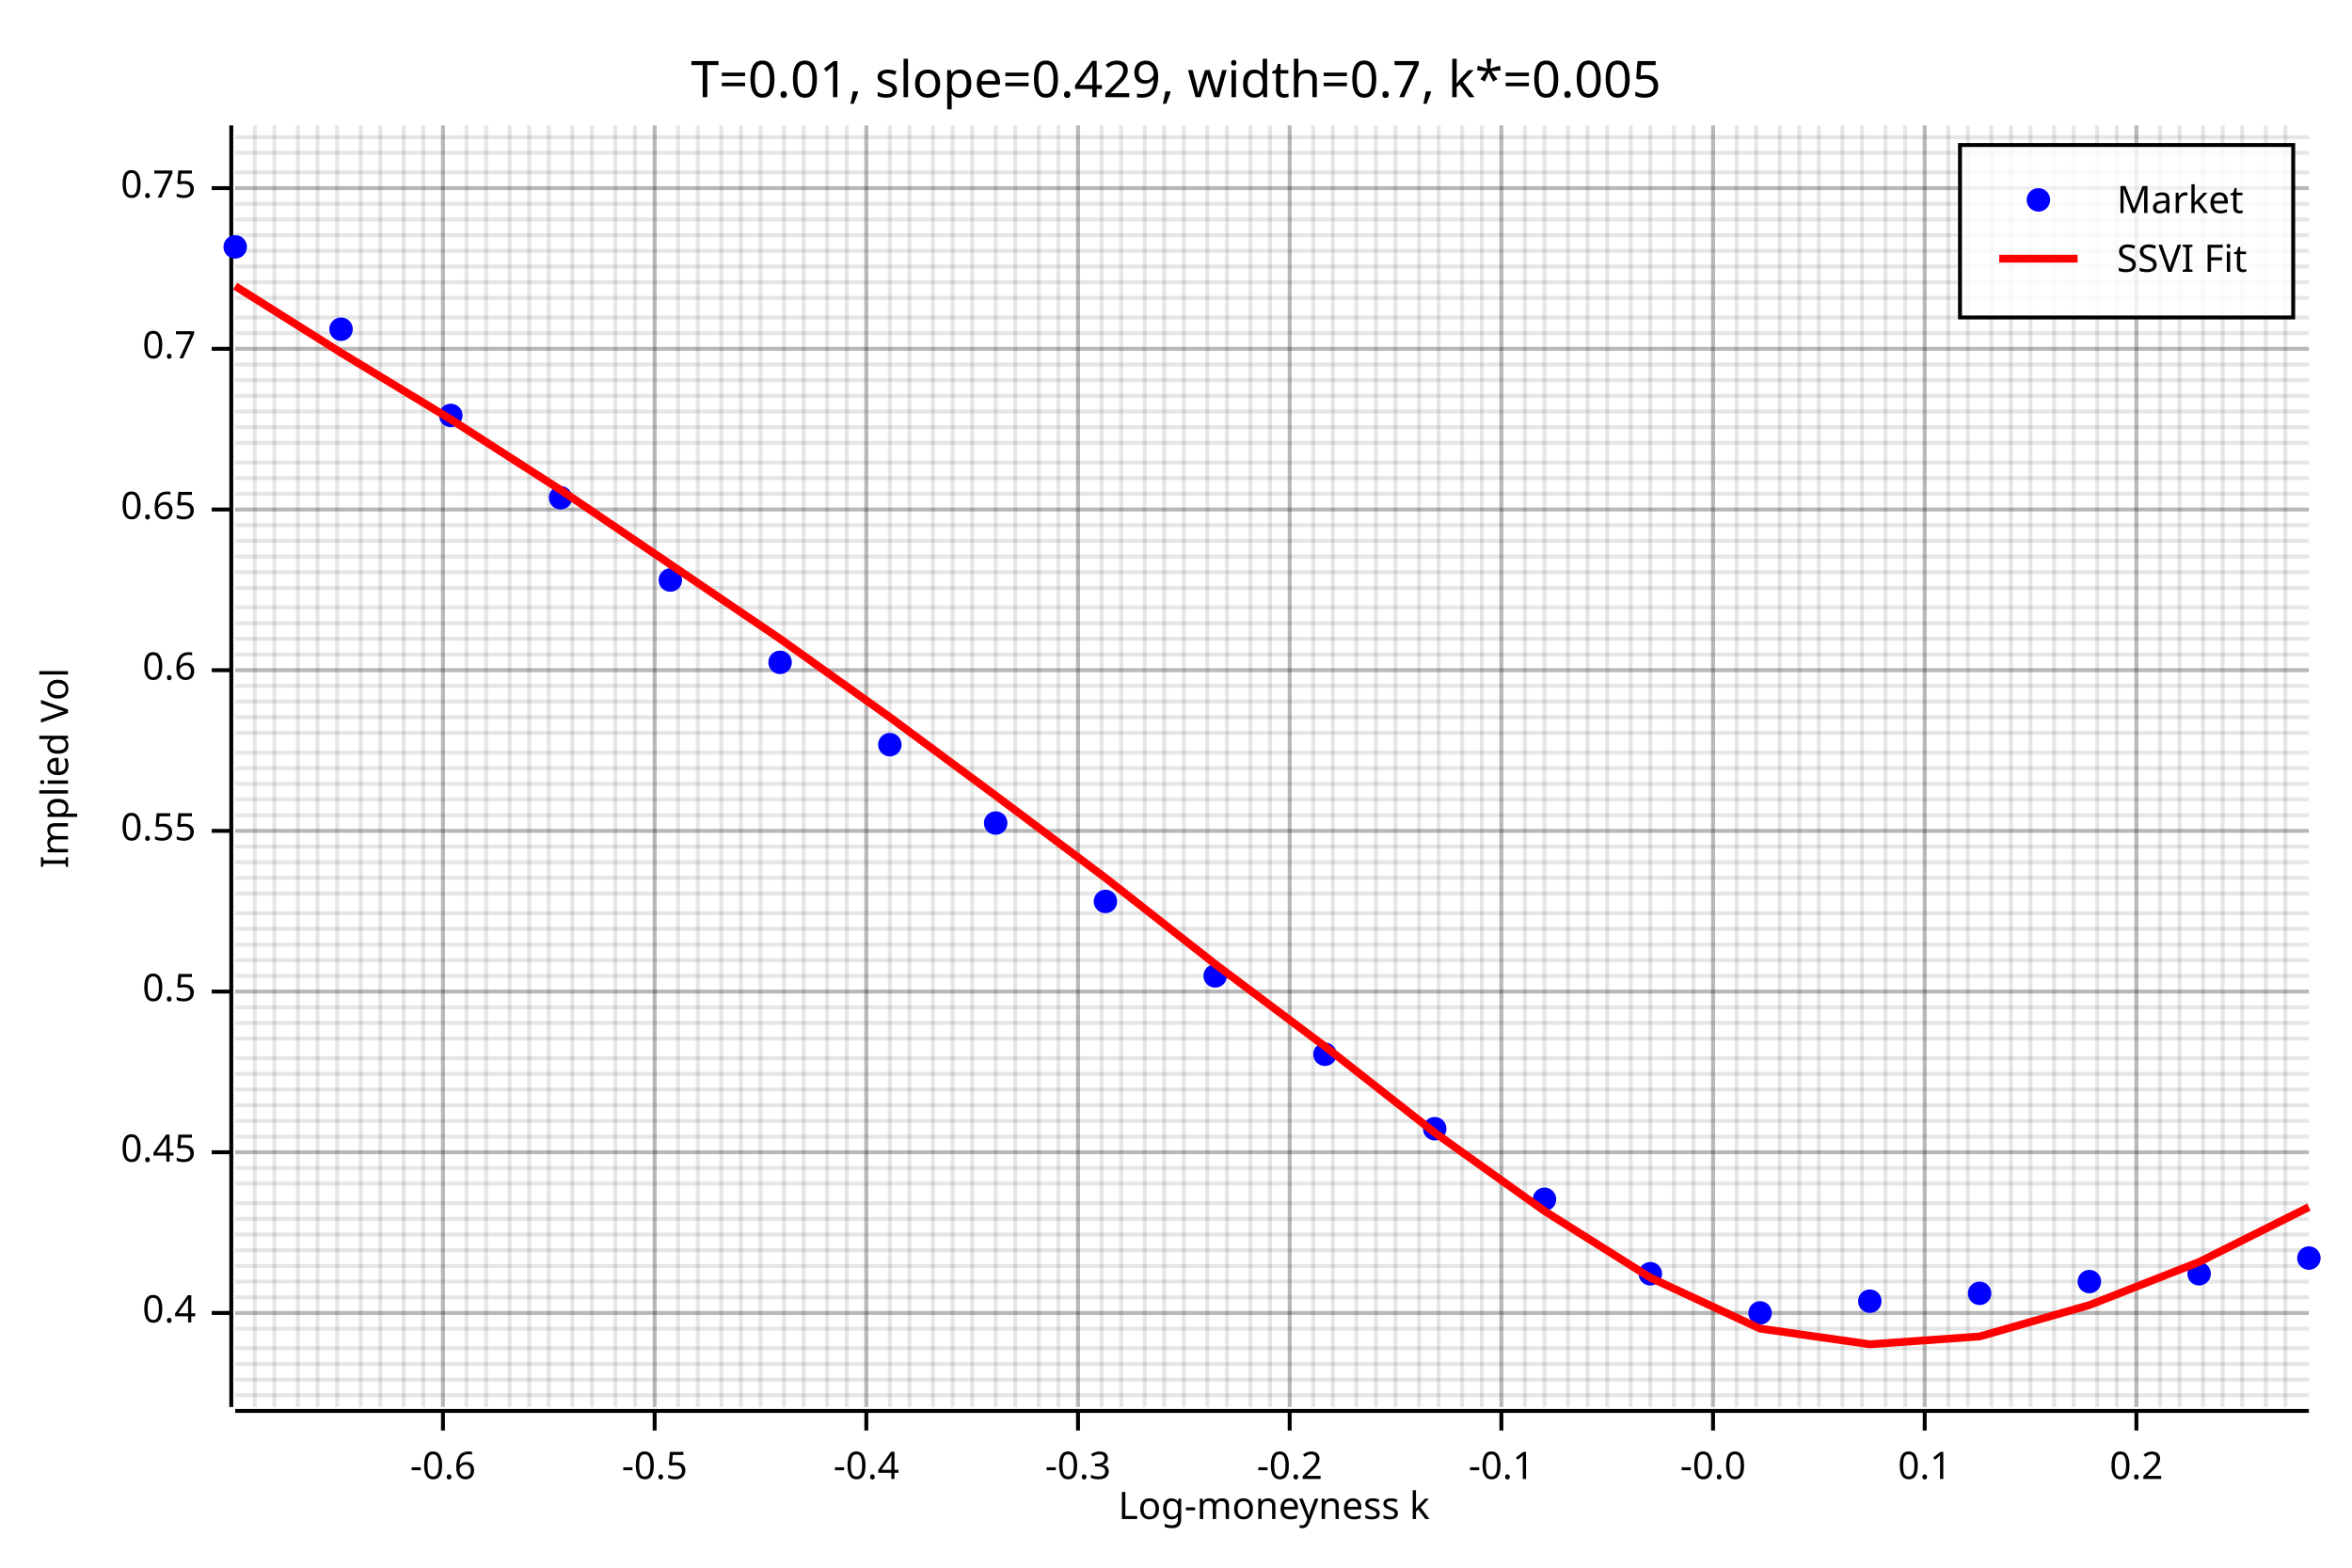
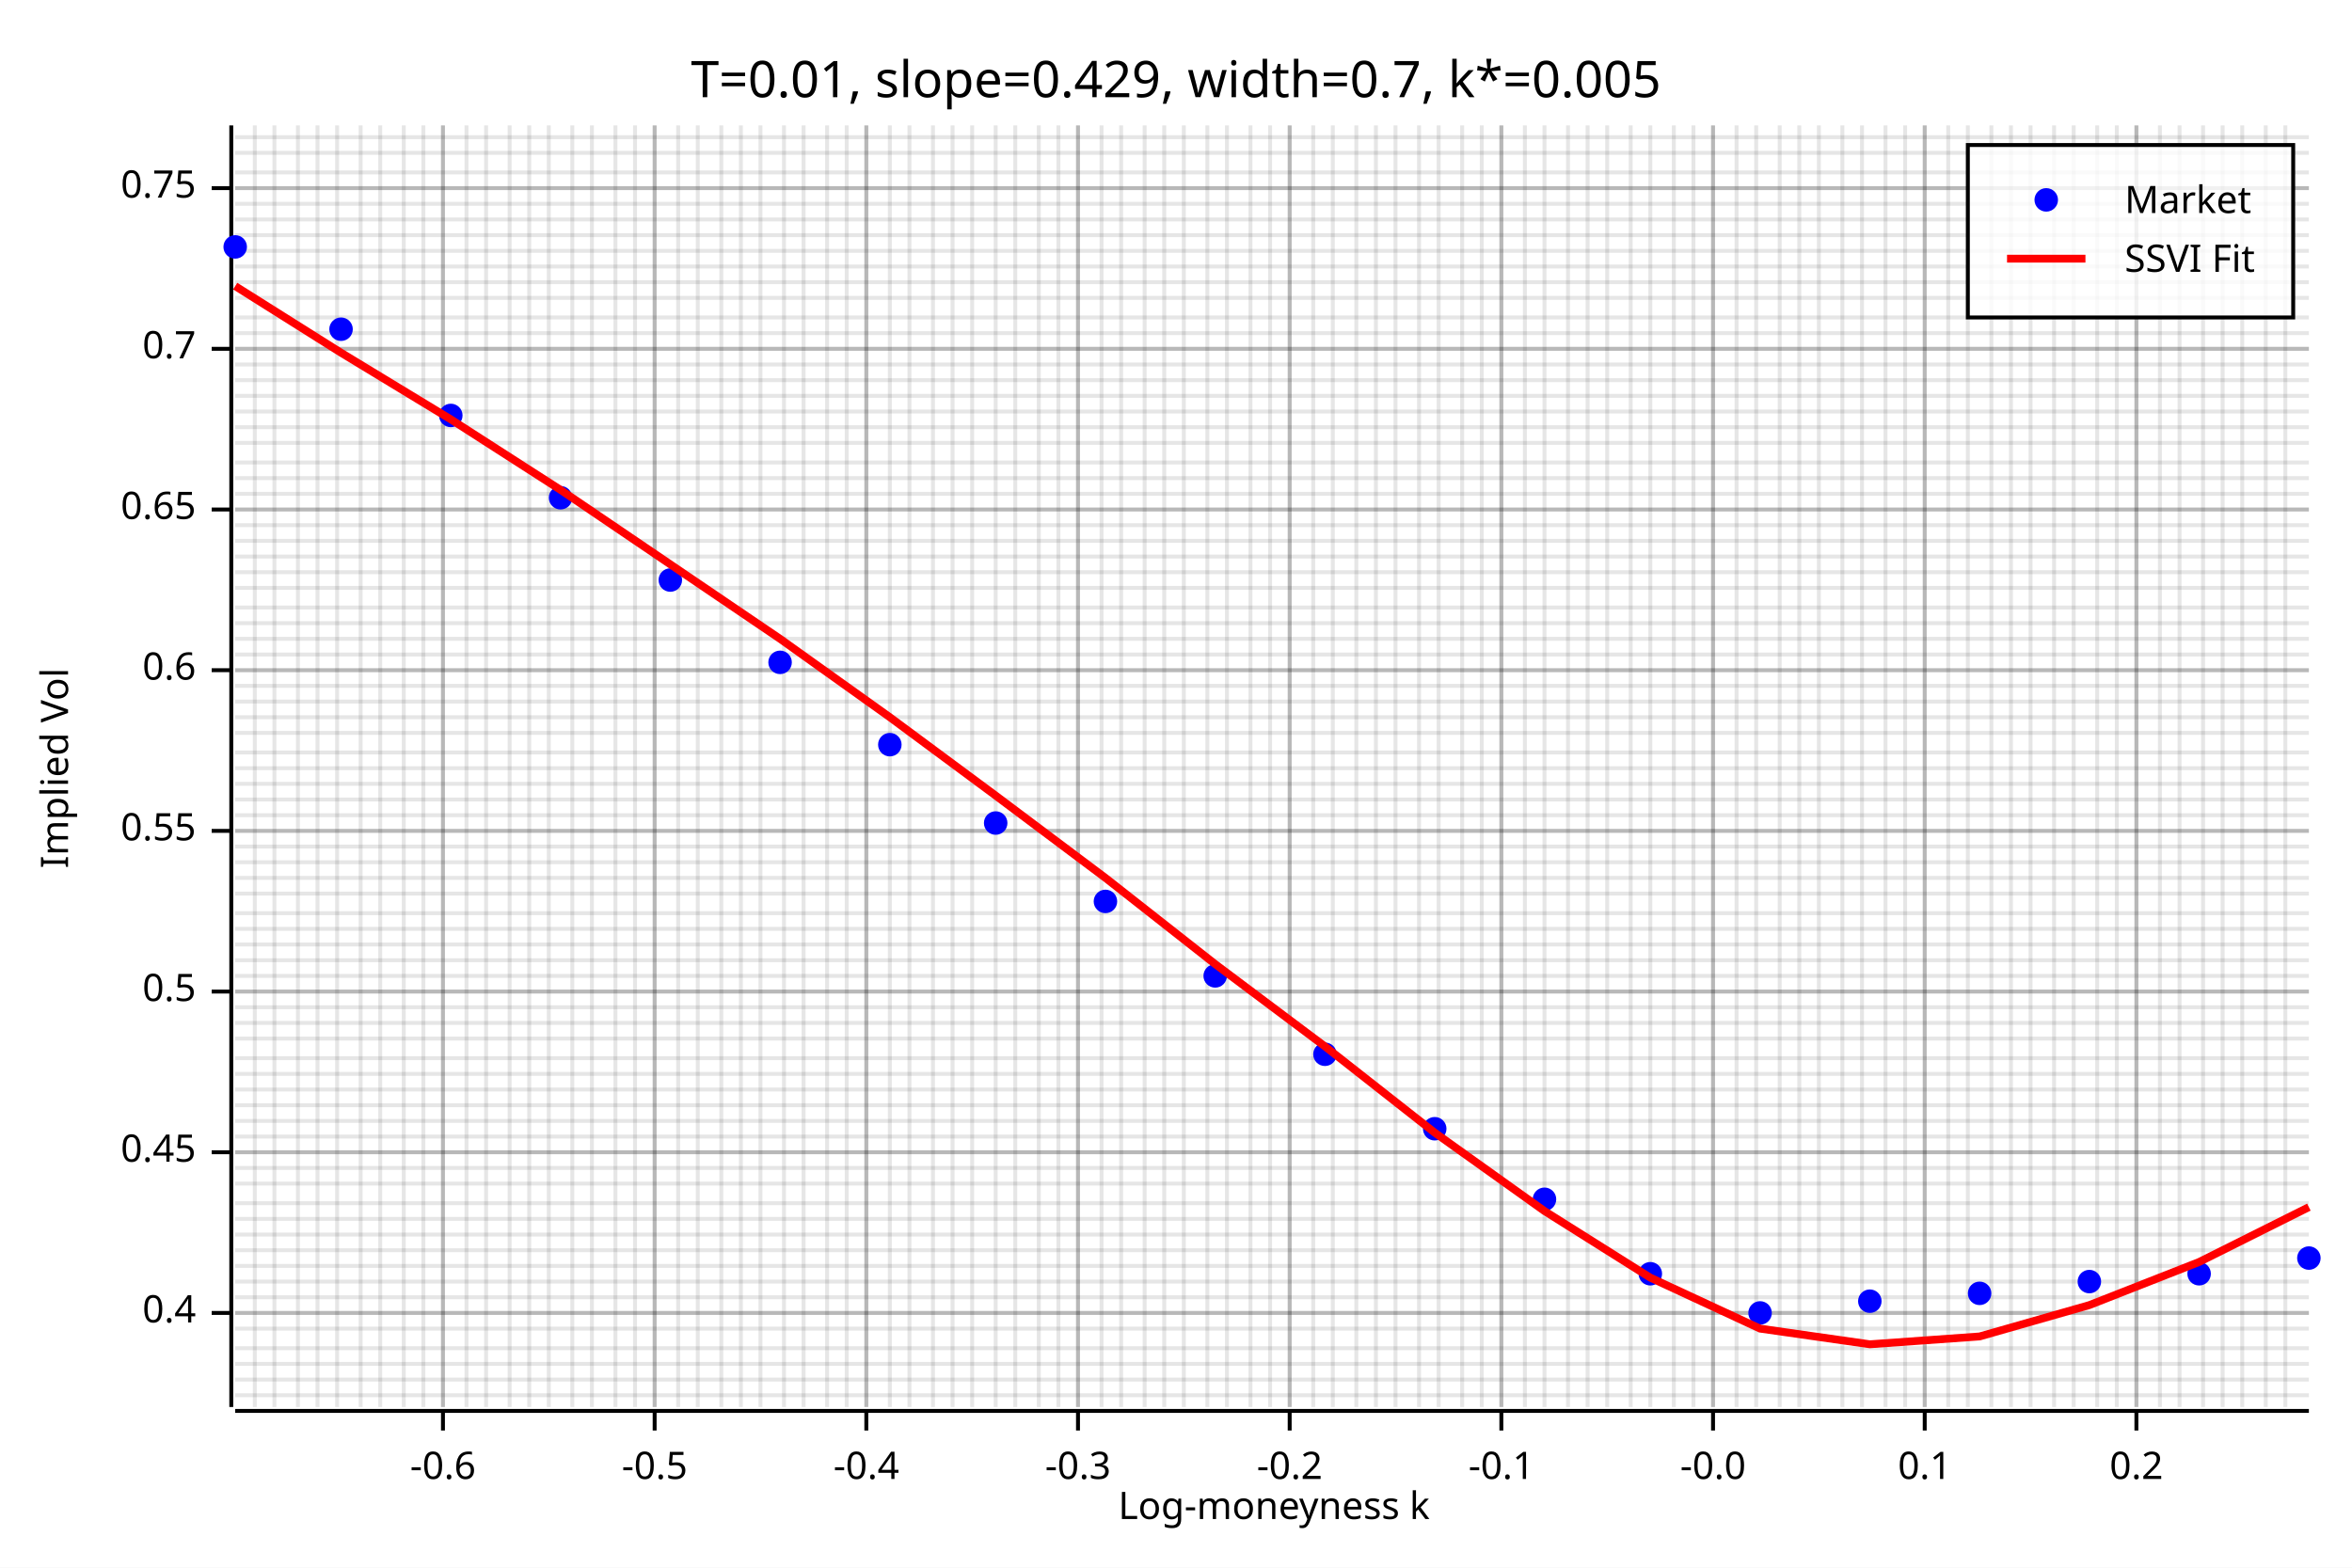
<svg xmlns="http://www.w3.org/2000/svg" width="600" height="400" viewBox="0 0 600 400">
  <rect x="0" y="0" width="600" height="400" opacity="1" fill="#FFFFFF" stroke="none" />
  <text x="300" y="15" dy="0.76em" text-anchor="middle" font-family="sans-serif" font-size="12.903" opacity="1" fill="#000000">
T=0.01, slope=0.429, width=0.7, k*=0.005
</text>
  <line opacity="0.1" stroke="#000000" stroke-width="1" x1="65" y1="359" x2="65" y2="32" />
  <line opacity="0.1" stroke="#000000" stroke-width="1" x1="70" y1="359" x2="70" y2="32" />
  <line opacity="0.1" stroke="#000000" stroke-width="1" x1="76" y1="359" x2="76" y2="32" />
  <line opacity="0.1" stroke="#000000" stroke-width="1" x1="81" y1="359" x2="81" y2="32" />
  <line opacity="0.1" stroke="#000000" stroke-width="1" x1="86" y1="359" x2="86" y2="32" />
  <line opacity="0.1" stroke="#000000" stroke-width="1" x1="92" y1="359" x2="92" y2="32" />
  <line opacity="0.1" stroke="#000000" stroke-width="1" x1="97" y1="359" x2="97" y2="32" />
  <line opacity="0.1" stroke="#000000" stroke-width="1" x1="103" y1="359" x2="103" y2="32" />
  <line opacity="0.1" stroke="#000000" stroke-width="1" x1="108" y1="359" x2="108" y2="32" />
  <line opacity="0.1" stroke="#000000" stroke-width="1" x1="113" y1="359" x2="113" y2="32" />
  <line opacity="0.1" stroke="#000000" stroke-width="1" x1="119" y1="359" x2="119" y2="32" />
  <line opacity="0.1" stroke="#000000" stroke-width="1" x1="124" y1="359" x2="124" y2="32" />
  <line opacity="0.1" stroke="#000000" stroke-width="1" x1="130" y1="359" x2="130" y2="32" />
  <line opacity="0.1" stroke="#000000" stroke-width="1" x1="135" y1="359" x2="135" y2="32" />
  <line opacity="0.1" stroke="#000000" stroke-width="1" x1="140" y1="359" x2="140" y2="32" />
  <line opacity="0.1" stroke="#000000" stroke-width="1" x1="146" y1="359" x2="146" y2="32" />
  <line opacity="0.1" stroke="#000000" stroke-width="1" x1="151" y1="359" x2="151" y2="32" />
  <line opacity="0.1" stroke="#000000" stroke-width="1" x1="157" y1="359" x2="157" y2="32" />
  <line opacity="0.1" stroke="#000000" stroke-width="1" x1="162" y1="359" x2="162" y2="32" />
  <line opacity="0.1" stroke="#000000" stroke-width="1" x1="167" y1="359" x2="167" y2="32" />
  <line opacity="0.1" stroke="#000000" stroke-width="1" x1="173" y1="359" x2="173" y2="32" />
  <line opacity="0.1" stroke="#000000" stroke-width="1" x1="178" y1="359" x2="178" y2="32" />
  <line opacity="0.1" stroke="#000000" stroke-width="1" x1="184" y1="359" x2="184" y2="32" />
  <line opacity="0.1" stroke="#000000" stroke-width="1" x1="189" y1="359" x2="189" y2="32" />
  <line opacity="0.1" stroke="#000000" stroke-width="1" x1="194" y1="359" x2="194" y2="32" />
  <line opacity="0.1" stroke="#000000" stroke-width="1" x1="200" y1="359" x2="200" y2="32" />
  <line opacity="0.1" stroke="#000000" stroke-width="1" x1="205" y1="359" x2="205" y2="32" />
  <line opacity="0.1" stroke="#000000" stroke-width="1" x1="211" y1="359" x2="211" y2="32" />
  <line opacity="0.1" stroke="#000000" stroke-width="1" x1="216" y1="359" x2="216" y2="32" />
  <line opacity="0.1" stroke="#000000" stroke-width="1" x1="221" y1="359" x2="221" y2="32" />
  <line opacity="0.1" stroke="#000000" stroke-width="1" x1="227" y1="359" x2="227" y2="32" />
  <line opacity="0.1" stroke="#000000" stroke-width="1" x1="232" y1="359" x2="232" y2="32" />
  <line opacity="0.1" stroke="#000000" stroke-width="1" x1="238" y1="359" x2="238" y2="32" />
  <line opacity="0.1" stroke="#000000" stroke-width="1" x1="243" y1="359" x2="243" y2="32" />
  <line opacity="0.1" stroke="#000000" stroke-width="1" x1="248" y1="359" x2="248" y2="32" />
  <line opacity="0.1" stroke="#000000" stroke-width="1" x1="254" y1="359" x2="254" y2="32" />
  <line opacity="0.1" stroke="#000000" stroke-width="1" x1="259" y1="359" x2="259" y2="32" />
  <line opacity="0.1" stroke="#000000" stroke-width="1" x1="265" y1="359" x2="265" y2="32" />
  <line opacity="0.1" stroke="#000000" stroke-width="1" x1="270" y1="359" x2="270" y2="32" />
  <line opacity="0.1" stroke="#000000" stroke-width="1" x1="275" y1="359" x2="275" y2="32" />
  <line opacity="0.1" stroke="#000000" stroke-width="1" x1="281" y1="359" x2="281" y2="32" />
  <line opacity="0.1" stroke="#000000" stroke-width="1" x1="286" y1="359" x2="286" y2="32" />
  <line opacity="0.1" stroke="#000000" stroke-width="1" x1="292" y1="359" x2="292" y2="32" />
  <line opacity="0.1" stroke="#000000" stroke-width="1" x1="297" y1="359" x2="297" y2="32" />
  <line opacity="0.1" stroke="#000000" stroke-width="1" x1="302" y1="359" x2="302" y2="32" />
  <line opacity="0.1" stroke="#000000" stroke-width="1" x1="308" y1="359" x2="308" y2="32" />
  <line opacity="0.1" stroke="#000000" stroke-width="1" x1="313" y1="359" x2="313" y2="32" />
  <line opacity="0.1" stroke="#000000" stroke-width="1" x1="319" y1="359" x2="319" y2="32" />
  <line opacity="0.1" stroke="#000000" stroke-width="1" x1="324" y1="359" x2="324" y2="32" />
  <line opacity="0.1" stroke="#000000" stroke-width="1" x1="329" y1="359" x2="329" y2="32" />
  <line opacity="0.1" stroke="#000000" stroke-width="1" x1="335" y1="359" x2="335" y2="32" />
  <line opacity="0.1" stroke="#000000" stroke-width="1" x1="340" y1="359" x2="340" y2="32" />
  <line opacity="0.1" stroke="#000000" stroke-width="1" x1="346" y1="359" x2="346" y2="32" />
  <line opacity="0.1" stroke="#000000" stroke-width="1" x1="351" y1="359" x2="351" y2="32" />
  <line opacity="0.1" stroke="#000000" stroke-width="1" x1="356" y1="359" x2="356" y2="32" />
  <line opacity="0.1" stroke="#000000" stroke-width="1" x1="362" y1="359" x2="362" y2="32" />
  <line opacity="0.1" stroke="#000000" stroke-width="1" x1="367" y1="359" x2="367" y2="32" />
  <line opacity="0.1" stroke="#000000" stroke-width="1" x1="373" y1="359" x2="373" y2="32" />
  <line opacity="0.1" stroke="#000000" stroke-width="1" x1="378" y1="359" x2="378" y2="32" />
  <line opacity="0.1" stroke="#000000" stroke-width="1" x1="383" y1="359" x2="383" y2="32" />
  <line opacity="0.1" stroke="#000000" stroke-width="1" x1="389" y1="359" x2="389" y2="32" />
  <line opacity="0.1" stroke="#000000" stroke-width="1" x1="394" y1="359" x2="394" y2="32" />
  <line opacity="0.1" stroke="#000000" stroke-width="1" x1="400" y1="359" x2="400" y2="32" />
  <line opacity="0.1" stroke="#000000" stroke-width="1" x1="405" y1="359" x2="405" y2="32" />
  <line opacity="0.1" stroke="#000000" stroke-width="1" x1="410" y1="359" x2="410" y2="32" />
  <line opacity="0.1" stroke="#000000" stroke-width="1" x1="416" y1="359" x2="416" y2="32" />
  <line opacity="0.1" stroke="#000000" stroke-width="1" x1="421" y1="359" x2="421" y2="32" />
  <line opacity="0.1" stroke="#000000" stroke-width="1" x1="427" y1="359" x2="427" y2="32" />
  <line opacity="0.1" stroke="#000000" stroke-width="1" x1="432" y1="359" x2="432" y2="32" />
  <line opacity="0.1" stroke="#000000" stroke-width="1" x1="437" y1="359" x2="437" y2="32" />
  <line opacity="0.1" stroke="#000000" stroke-width="1" x1="443" y1="359" x2="443" y2="32" />
  <line opacity="0.1" stroke="#000000" stroke-width="1" x1="448" y1="359" x2="448" y2="32" />
  <line opacity="0.1" stroke="#000000" stroke-width="1" x1="454" y1="359" x2="454" y2="32" />
  <line opacity="0.1" stroke="#000000" stroke-width="1" x1="459" y1="359" x2="459" y2="32" />
  <line opacity="0.1" stroke="#000000" stroke-width="1" x1="464" y1="359" x2="464" y2="32" />
  <line opacity="0.1" stroke="#000000" stroke-width="1" x1="470" y1="359" x2="470" y2="32" />
  <line opacity="0.1" stroke="#000000" stroke-width="1" x1="475" y1="359" x2="475" y2="32" />
  <line opacity="0.1" stroke="#000000" stroke-width="1" x1="481" y1="359" x2="481" y2="32" />
  <line opacity="0.1" stroke="#000000" stroke-width="1" x1="486" y1="359" x2="486" y2="32" />
  <line opacity="0.1" stroke="#000000" stroke-width="1" x1="491" y1="359" x2="491" y2="32" />
  <line opacity="0.1" stroke="#000000" stroke-width="1" x1="497" y1="359" x2="497" y2="32" />
  <line opacity="0.1" stroke="#000000" stroke-width="1" x1="502" y1="359" x2="502" y2="32" />
  <line opacity="0.1" stroke="#000000" stroke-width="1" x1="508" y1="359" x2="508" y2="32" />
  <line opacity="0.1" stroke="#000000" stroke-width="1" x1="513" y1="359" x2="513" y2="32" />
  <line opacity="0.1" stroke="#000000" stroke-width="1" x1="518" y1="359" x2="518" y2="32" />
  <line opacity="0.1" stroke="#000000" stroke-width="1" x1="524" y1="359" x2="524" y2="32" />
  <line opacity="0.1" stroke="#000000" stroke-width="1" x1="529" y1="359" x2="529" y2="32" />
  <line opacity="0.1" stroke="#000000" stroke-width="1" x1="535" y1="359" x2="535" y2="32" />
  <line opacity="0.1" stroke="#000000" stroke-width="1" x1="540" y1="359" x2="540" y2="32" />
  <line opacity="0.1" stroke="#000000" stroke-width="1" x1="545" y1="359" x2="545" y2="32" />
  <line opacity="0.1" stroke="#000000" stroke-width="1" x1="551" y1="359" x2="551" y2="32" />
  <line opacity="0.1" stroke="#000000" stroke-width="1" x1="556" y1="359" x2="556" y2="32" />
  <line opacity="0.1" stroke="#000000" stroke-width="1" x1="562" y1="359" x2="562" y2="32" />
  <line opacity="0.1" stroke="#000000" stroke-width="1" x1="567" y1="359" x2="567" y2="32" />
  <line opacity="0.1" stroke="#000000" stroke-width="1" x1="572" y1="359" x2="572" y2="32" />
  <line opacity="0.1" stroke="#000000" stroke-width="1" x1="578" y1="359" x2="578" y2="32" />
  <line opacity="0.1" stroke="#000000" stroke-width="1" x1="583" y1="359" x2="583" y2="32" />
  <line opacity="0.1" stroke="#000000" stroke-width="1" x1="60" y1="356" x2="589" y2="356" />
  <line opacity="0.1" stroke="#000000" stroke-width="1" x1="60" y1="352" x2="589" y2="352" />
  <line opacity="0.1" stroke="#000000" stroke-width="1" x1="60" y1="348" x2="589" y2="348" />
  <line opacity="0.1" stroke="#000000" stroke-width="1" x1="60" y1="344" x2="589" y2="344" />
  <line opacity="0.1" stroke="#000000" stroke-width="1" x1="60" y1="339" x2="589" y2="339" />
  <line opacity="0.1" stroke="#000000" stroke-width="1" x1="60" y1="335" x2="589" y2="335" />
  <line opacity="0.1" stroke="#000000" stroke-width="1" x1="60" y1="331" x2="589" y2="331" />
  <line opacity="0.1" stroke="#000000" stroke-width="1" x1="60" y1="327" x2="589" y2="327" />
  <line opacity="0.1" stroke="#000000" stroke-width="1" x1="60" y1="323" x2="589" y2="323" />
  <line opacity="0.1" stroke="#000000" stroke-width="1" x1="60" y1="319" x2="589" y2="319" />
  <line opacity="0.1" stroke="#000000" stroke-width="1" x1="60" y1="315" x2="589" y2="315" />
  <line opacity="0.1" stroke="#000000" stroke-width="1" x1="60" y1="311" x2="589" y2="311" />
  <line opacity="0.1" stroke="#000000" stroke-width="1" x1="60" y1="307" x2="589" y2="307" />
  <line opacity="0.1" stroke="#000000" stroke-width="1" x1="60" y1="302" x2="589" y2="302" />
  <line opacity="0.1" stroke="#000000" stroke-width="1" x1="60" y1="298" x2="589" y2="298" />
  <line opacity="0.1" stroke="#000000" stroke-width="1" x1="60" y1="294" x2="589" y2="294" />
  <line opacity="0.1" stroke="#000000" stroke-width="1" x1="60" y1="290" x2="589" y2="290" />
  <line opacity="0.1" stroke="#000000" stroke-width="1" x1="60" y1="286" x2="589" y2="286" />
  <line opacity="0.1" stroke="#000000" stroke-width="1" x1="60" y1="282" x2="589" y2="282" />
  <line opacity="0.1" stroke="#000000" stroke-width="1" x1="60" y1="278" x2="589" y2="278" />
  <line opacity="0.1" stroke="#000000" stroke-width="1" x1="60" y1="274" x2="589" y2="274" />
  <line opacity="0.1" stroke="#000000" stroke-width="1" x1="60" y1="270" x2="589" y2="270" />
  <line opacity="0.1" stroke="#000000" stroke-width="1" x1="60" y1="265" x2="589" y2="265" />
  <line opacity="0.1" stroke="#000000" stroke-width="1" x1="60" y1="261" x2="589" y2="261" />
  <line opacity="0.1" stroke="#000000" stroke-width="1" x1="60" y1="257" x2="589" y2="257" />
  <line opacity="0.1" stroke="#000000" stroke-width="1" x1="60" y1="253" x2="589" y2="253" />
  <line opacity="0.1" stroke="#000000" stroke-width="1" x1="60" y1="249" x2="589" y2="249" />
  <line opacity="0.1" stroke="#000000" stroke-width="1" x1="60" y1="245" x2="589" y2="245" />
  <line opacity="0.1" stroke="#000000" stroke-width="1" x1="60" y1="241" x2="589" y2="241" />
  <line opacity="0.1" stroke="#000000" stroke-width="1" x1="60" y1="237" x2="589" y2="237" />
  <line opacity="0.1" stroke="#000000" stroke-width="1" x1="60" y1="233" x2="589" y2="233" />
  <line opacity="0.1" stroke="#000000" stroke-width="1" x1="60" y1="228" x2="589" y2="228" />
  <line opacity="0.1" stroke="#000000" stroke-width="1" x1="60" y1="224" x2="589" y2="224" />
  <line opacity="0.1" stroke="#000000" stroke-width="1" x1="60" y1="220" x2="589" y2="220" />
  <line opacity="0.1" stroke="#000000" stroke-width="1" x1="60" y1="216" x2="589" y2="216" />
  <line opacity="0.1" stroke="#000000" stroke-width="1" x1="60" y1="212" x2="589" y2="212" />
  <line opacity="0.1" stroke="#000000" stroke-width="1" x1="60" y1="208" x2="589" y2="208" />
  <line opacity="0.1" stroke="#000000" stroke-width="1" x1="60" y1="204" x2="589" y2="204" />
  <line opacity="0.1" stroke="#000000" stroke-width="1" x1="60" y1="200" x2="589" y2="200" />
  <line opacity="0.1" stroke="#000000" stroke-width="1" x1="60" y1="196" x2="589" y2="196" />
  <line opacity="0.1" stroke="#000000" stroke-width="1" x1="60" y1="192" x2="589" y2="192" />
  <line opacity="0.1" stroke="#000000" stroke-width="1" x1="60" y1="187" x2="589" y2="187" />
  <line opacity="0.1" stroke="#000000" stroke-width="1" x1="60" y1="183" x2="589" y2="183" />
  <line opacity="0.1" stroke="#000000" stroke-width="1" x1="60" y1="179" x2="589" y2="179" />
  <line opacity="0.1" stroke="#000000" stroke-width="1" x1="60" y1="175" x2="589" y2="175" />
  <line opacity="0.1" stroke="#000000" stroke-width="1" x1="60" y1="171" x2="589" y2="171" />
  <line opacity="0.1" stroke="#000000" stroke-width="1" x1="60" y1="167" x2="589" y2="167" />
  <line opacity="0.1" stroke="#000000" stroke-width="1" x1="60" y1="163" x2="589" y2="163" />
  <line opacity="0.1" stroke="#000000" stroke-width="1" x1="60" y1="159" x2="589" y2="159" />
  <line opacity="0.1" stroke="#000000" stroke-width="1" x1="60" y1="155" x2="589" y2="155" />
  <line opacity="0.1" stroke="#000000" stroke-width="1" x1="60" y1="150" x2="589" y2="150" />
  <line opacity="0.1" stroke="#000000" stroke-width="1" x1="60" y1="146" x2="589" y2="146" />
  <line opacity="0.1" stroke="#000000" stroke-width="1" x1="60" y1="142" x2="589" y2="142" />
  <line opacity="0.1" stroke="#000000" stroke-width="1" x1="60" y1="138" x2="589" y2="138" />
  <line opacity="0.1" stroke="#000000" stroke-width="1" x1="60" y1="134" x2="589" y2="134" />
  <line opacity="0.1" stroke="#000000" stroke-width="1" x1="60" y1="130" x2="589" y2="130" />
  <line opacity="0.1" stroke="#000000" stroke-width="1" x1="60" y1="126" x2="589" y2="126" />
  <line opacity="0.1" stroke="#000000" stroke-width="1" x1="60" y1="122" x2="589" y2="122" />
  <line opacity="0.1" stroke="#000000" stroke-width="1" x1="60" y1="118" x2="589" y2="118" />
  <line opacity="0.1" stroke="#000000" stroke-width="1" x1="60" y1="113" x2="589" y2="113" />
  <line opacity="0.1" stroke="#000000" stroke-width="1" x1="60" y1="109" x2="589" y2="109" />
  <line opacity="0.1" stroke="#000000" stroke-width="1" x1="60" y1="105" x2="589" y2="105" />
  <line opacity="0.1" stroke="#000000" stroke-width="1" x1="60" y1="101" x2="589" y2="101" />
  <line opacity="0.1" stroke="#000000" stroke-width="1" x1="60" y1="97" x2="589" y2="97" />
  <line opacity="0.1" stroke="#000000" stroke-width="1" x1="60" y1="93" x2="589" y2="93" />
  <line opacity="0.1" stroke="#000000" stroke-width="1" x1="60" y1="89" x2="589" y2="89" />
  <line opacity="0.1" stroke="#000000" stroke-width="1" x1="60" y1="85" x2="589" y2="85" />
  <line opacity="0.1" stroke="#000000" stroke-width="1" x1="60" y1="81" x2="589" y2="81" />
  <line opacity="0.1" stroke="#000000" stroke-width="1" x1="60" y1="76" x2="589" y2="76" />
  <line opacity="0.1" stroke="#000000" stroke-width="1" x1="60" y1="72" x2="589" y2="72" />
  <line opacity="0.1" stroke="#000000" stroke-width="1" x1="60" y1="68" x2="589" y2="68" />
  <line opacity="0.1" stroke="#000000" stroke-width="1" x1="60" y1="64" x2="589" y2="64" />
  <line opacity="0.1" stroke="#000000" stroke-width="1" x1="60" y1="60" x2="589" y2="60" />
  <line opacity="0.1" stroke="#000000" stroke-width="1" x1="60" y1="56" x2="589" y2="56" />
  <line opacity="0.1" stroke="#000000" stroke-width="1" x1="60" y1="52" x2="589" y2="52" />
  <line opacity="0.1" stroke="#000000" stroke-width="1" x1="60" y1="48" x2="589" y2="48" />
  <line opacity="0.1" stroke="#000000" stroke-width="1" x1="60" y1="44" x2="589" y2="44" />
  <line opacity="0.1" stroke="#000000" stroke-width="1" x1="60" y1="39" x2="589" y2="39" />
  <line opacity="0.1" stroke="#000000" stroke-width="1" x1="60" y1="35" x2="589" y2="35" />
  <text x="10" y="196" dy="0.76em" text-anchor="middle" font-family="sans-serif" font-size="9.677" opacity="1" fill="#000000" transform="rotate(270, 10, 196)">
Implied Vol
</text>
  <text x="325" y="390" dy="-0.5ex" text-anchor="middle" font-family="sans-serif" font-size="9.677" opacity="1" fill="#000000">
Log-moneyness k
</text>
  <line opacity="0.2" stroke="#000000" stroke-width="1" x1="113" y1="359" x2="113" y2="32" />
  <line opacity="0.2" stroke="#000000" stroke-width="1" x1="167" y1="359" x2="167" y2="32" />
  <line opacity="0.2" stroke="#000000" stroke-width="1" x1="221" y1="359" x2="221" y2="32" />
  <line opacity="0.2" stroke="#000000" stroke-width="1" x1="275" y1="359" x2="275" y2="32" />
  <line opacity="0.2" stroke="#000000" stroke-width="1" x1="329" y1="359" x2="329" y2="32" />
  <line opacity="0.2" stroke="#000000" stroke-width="1" x1="383" y1="359" x2="383" y2="32" />
  <line opacity="0.2" stroke="#000000" stroke-width="1" x1="437" y1="359" x2="437" y2="32" />
  <line opacity="0.2" stroke="#000000" stroke-width="1" x1="491" y1="359" x2="491" y2="32" />
  <line opacity="0.2" stroke="#000000" stroke-width="1" x1="545" y1="359" x2="545" y2="32" />
  <line opacity="0.2" stroke="#000000" stroke-width="1" x1="60" y1="335" x2="589" y2="335" />
  <line opacity="0.2" stroke="#000000" stroke-width="1" x1="60" y1="294" x2="589" y2="294" />
  <line opacity="0.2" stroke="#000000" stroke-width="1" x1="60" y1="253" x2="589" y2="253" />
  <line opacity="0.2" stroke="#000000" stroke-width="1" x1="60" y1="212" x2="589" y2="212" />
  <line opacity="0.2" stroke="#000000" stroke-width="1" x1="60" y1="171" x2="589" y2="171" />
  <line opacity="0.2" stroke="#000000" stroke-width="1" x1="60" y1="130" x2="589" y2="130" />
  <line opacity="0.2" stroke="#000000" stroke-width="1" x1="60" y1="89" x2="589" y2="89" />
  <line opacity="0.2" stroke="#000000" stroke-width="1" x1="60" y1="48" x2="589" y2="48" />
  <polyline fill="none" opacity="1" stroke="#000000" stroke-width="1" points="59,32 59,359 " />
  <text x="50" y="335" dy="0.5ex" text-anchor="end" font-family="sans-serif" font-size="9.677" opacity="1" fill="#000000">
0.4
</text>
  <polyline fill="none" opacity="1" stroke="#000000" stroke-width="1" points="54,335 59,335 " />
  <text x="50" y="294" dy="0.5ex" text-anchor="end" font-family="sans-serif" font-size="9.677" opacity="1" fill="#000000">
0.45
</text>
  <polyline fill="none" opacity="1" stroke="#000000" stroke-width="1" points="54,294 59,294 " />
  <text x="50" y="253" dy="0.5ex" text-anchor="end" font-family="sans-serif" font-size="9.677" opacity="1" fill="#000000">
0.5
</text>
  <polyline fill="none" opacity="1" stroke="#000000" stroke-width="1" points="54,253 59,253 " />
  <text x="50" y="212" dy="0.5ex" text-anchor="end" font-family="sans-serif" font-size="9.677" opacity="1" fill="#000000">
0.55
</text>
  <polyline fill="none" opacity="1" stroke="#000000" stroke-width="1" points="54,212 59,212 " />
  <text x="50" y="171" dy="0.5ex" text-anchor="end" font-family="sans-serif" font-size="9.677" opacity="1" fill="#000000">
0.6
</text>
  <polyline fill="none" opacity="1" stroke="#000000" stroke-width="1" points="54,171 59,171 " />
  <text x="50" y="130" dy="0.5ex" text-anchor="end" font-family="sans-serif" font-size="9.677" opacity="1" fill="#000000">
0.65
</text>
  <polyline fill="none" opacity="1" stroke="#000000" stroke-width="1" points="54,130 59,130 " />
  <text x="50" y="89" dy="0.5ex" text-anchor="end" font-family="sans-serif" font-size="9.677" opacity="1" fill="#000000">
0.7
</text>
  <polyline fill="none" opacity="1" stroke="#000000" stroke-width="1" points="54,89 59,89 " />
  <text x="50" y="48" dy="0.5ex" text-anchor="end" font-family="sans-serif" font-size="9.677" opacity="1" fill="#000000">
0.75
</text>
  <polyline fill="none" opacity="1" stroke="#000000" stroke-width="1" points="54,48 59,48 " />
  <polyline fill="none" opacity="1" stroke="#000000" stroke-width="1" points="60,360 589,360 " />
  <text x="113" y="370" dy="0.76em" text-anchor="middle" font-family="sans-serif" font-size="9.677" opacity="1" fill="#000000">
-0.6
</text>
  <polyline fill="none" opacity="1" stroke="#000000" stroke-width="1" points="113,360 113,365 " />
  <text x="167" y="370" dy="0.76em" text-anchor="middle" font-family="sans-serif" font-size="9.677" opacity="1" fill="#000000">
-0.5
</text>
  <polyline fill="none" opacity="1" stroke="#000000" stroke-width="1" points="167,360 167,365 " />
  <text x="221" y="370" dy="0.76em" text-anchor="middle" font-family="sans-serif" font-size="9.677" opacity="1" fill="#000000">
-0.4
</text>
  <polyline fill="none" opacity="1" stroke="#000000" stroke-width="1" points="221,360 221,365 " />
  <text x="275" y="370" dy="0.76em" text-anchor="middle" font-family="sans-serif" font-size="9.677" opacity="1" fill="#000000">
-0.3
</text>
  <polyline fill="none" opacity="1" stroke="#000000" stroke-width="1" points="275,360 275,365 " />
  <text x="329" y="370" dy="0.76em" text-anchor="middle" font-family="sans-serif" font-size="9.677" opacity="1" fill="#000000">
-0.2
</text>
  <polyline fill="none" opacity="1" stroke="#000000" stroke-width="1" points="329,360 329,365 " />
  <text x="383" y="370" dy="0.76em" text-anchor="middle" font-family="sans-serif" font-size="9.677" opacity="1" fill="#000000">
-0.1
</text>
  <polyline fill="none" opacity="1" stroke="#000000" stroke-width="1" points="383,360 383,365 " />
  <text x="437" y="370" dy="0.76em" text-anchor="middle" font-family="sans-serif" font-size="9.677" opacity="1" fill="#000000">
-0.0
</text>
  <polyline fill="none" opacity="1" stroke="#000000" stroke-width="1" points="437,360 437,365 " />
  <text x="491" y="370" dy="0.76em" text-anchor="middle" font-family="sans-serif" font-size="9.677" opacity="1" fill="#000000">
0.1
</text>
  <polyline fill="none" opacity="1" stroke="#000000" stroke-width="1" points="491,360 491,365 " />
  <text x="545" y="370" dy="0.76em" text-anchor="middle" font-family="sans-serif" font-size="9.677" opacity="1" fill="#000000">
0.2
</text>
  <polyline fill="none" opacity="1" stroke="#000000" stroke-width="1" points="545,360 545,365 " />
  <circle cx="60" cy="63" r="3" opacity="1" fill="#0000FF" stroke="none" stroke-width="1" />
  <circle cx="87" cy="84" r="3" opacity="1" fill="#0000FF" stroke="none" stroke-width="1" />
  <circle cx="115" cy="106" r="3" opacity="1" fill="#0000FF" stroke="none" stroke-width="1" />
  <circle cx="143" cy="127" r="3" opacity="1" fill="#0000FF" stroke="none" stroke-width="1" />
  <circle cx="171" cy="148" r="3" opacity="1" fill="#0000FF" stroke="none" stroke-width="1" />
  <circle cx="199" cy="169" r="3" opacity="1" fill="#0000FF" stroke="none" stroke-width="1" />
  <circle cx="227" cy="190" r="3" opacity="1" fill="#0000FF" stroke="none" stroke-width="1" />
  <circle cx="254" cy="210" r="3" opacity="1" fill="#0000FF" stroke="none" stroke-width="1" />
  <circle cx="282" cy="230" r="3" opacity="1" fill="#0000FF" stroke="none" stroke-width="1" />
  <circle cx="310" cy="249" r="3" opacity="1" fill="#0000FF" stroke="none" stroke-width="1" />
  <circle cx="338" cy="269" r="3" opacity="1" fill="#0000FF" stroke="none" stroke-width="1" />
  <circle cx="366" cy="288" r="3" opacity="1" fill="#0000FF" stroke="none" stroke-width="1" />
  <circle cx="394" cy="306" r="3" opacity="1" fill="#0000FF" stroke="none" stroke-width="1" />
  <circle cx="421" cy="325" r="3" opacity="1" fill="#0000FF" stroke="none" stroke-width="1" />
  <circle cx="449" cy="335" r="3" opacity="1" fill="#0000FF" stroke="none" stroke-width="1" />
  <circle cx="477" cy="332" r="3" opacity="1" fill="#0000FF" stroke="none" stroke-width="1" />
  <circle cx="505" cy="330" r="3" opacity="1" fill="#0000FF" stroke="none" stroke-width="1" />
  <circle cx="533" cy="327" r="3" opacity="1" fill="#0000FF" stroke="none" stroke-width="1" />
  <circle cx="561" cy="325" r="3" opacity="1" fill="#0000FF" stroke="none" stroke-width="1" />
  <circle cx="589" cy="321" r="3" opacity="1" fill="#0000FF" stroke="none" stroke-width="1" />
  <polyline fill="none" opacity="1" stroke="#FF0000" stroke-width="2" points="60,73 87,90 115,107 143,125 171,144 199,163 227,183 254,203 282,224 310,246 338,267 366,289 394,309 421,326 449,339 477,343 505,341 533,333 561,322 589,308 " />
-   <rect x="500" y="37" width="85" height="44" opacity="0.8" fill="#FFFFFF" stroke="none" />
-   <rect x="500" y="37" width="85" height="44" opacity="1" fill="none" stroke="#000000" />
-   <text x="540" y="47" dy="0.76em" text-anchor="start" font-family="sans-serif" font-size="9.677" opacity="1" fill="#000000">
+   <rect x="502" y="37" width="83" height="44" opacity="0.8" fill="#FFFFFF" stroke="none" />
+   <rect x="502" y="37" width="83" height="44" opacity="1" fill="none" stroke="#000000" />
+   <text x="542" y="47" dy="0.76em" text-anchor="start" font-family="sans-serif" font-size="9.677" opacity="1" fill="#000000">
Market
</text>
-   <text x="540" y="62" dy="0.76em" text-anchor="start" font-family="sans-serif" font-size="9.677" opacity="1" fill="#000000">
+   <text x="542" y="62" dy="0.76em" text-anchor="start" font-family="sans-serif" font-size="9.677" opacity="1" fill="#000000">
SSVI Fit
</text>
-   <circle cx="520" cy="51" r="3" opacity="1" fill="#0000FF" stroke="none" stroke-width="1" />
-   <polyline fill="none" opacity="1" stroke="#FF0000" stroke-width="2" points="510,66 530,66 " />
+   <circle cx="522" cy="51" r="3" opacity="1" fill="#0000FF" stroke="none" stroke-width="1" />
+   <polyline fill="none" opacity="1" stroke="#FF0000" stroke-width="2" points="512,66 532,66 " />
</svg>
